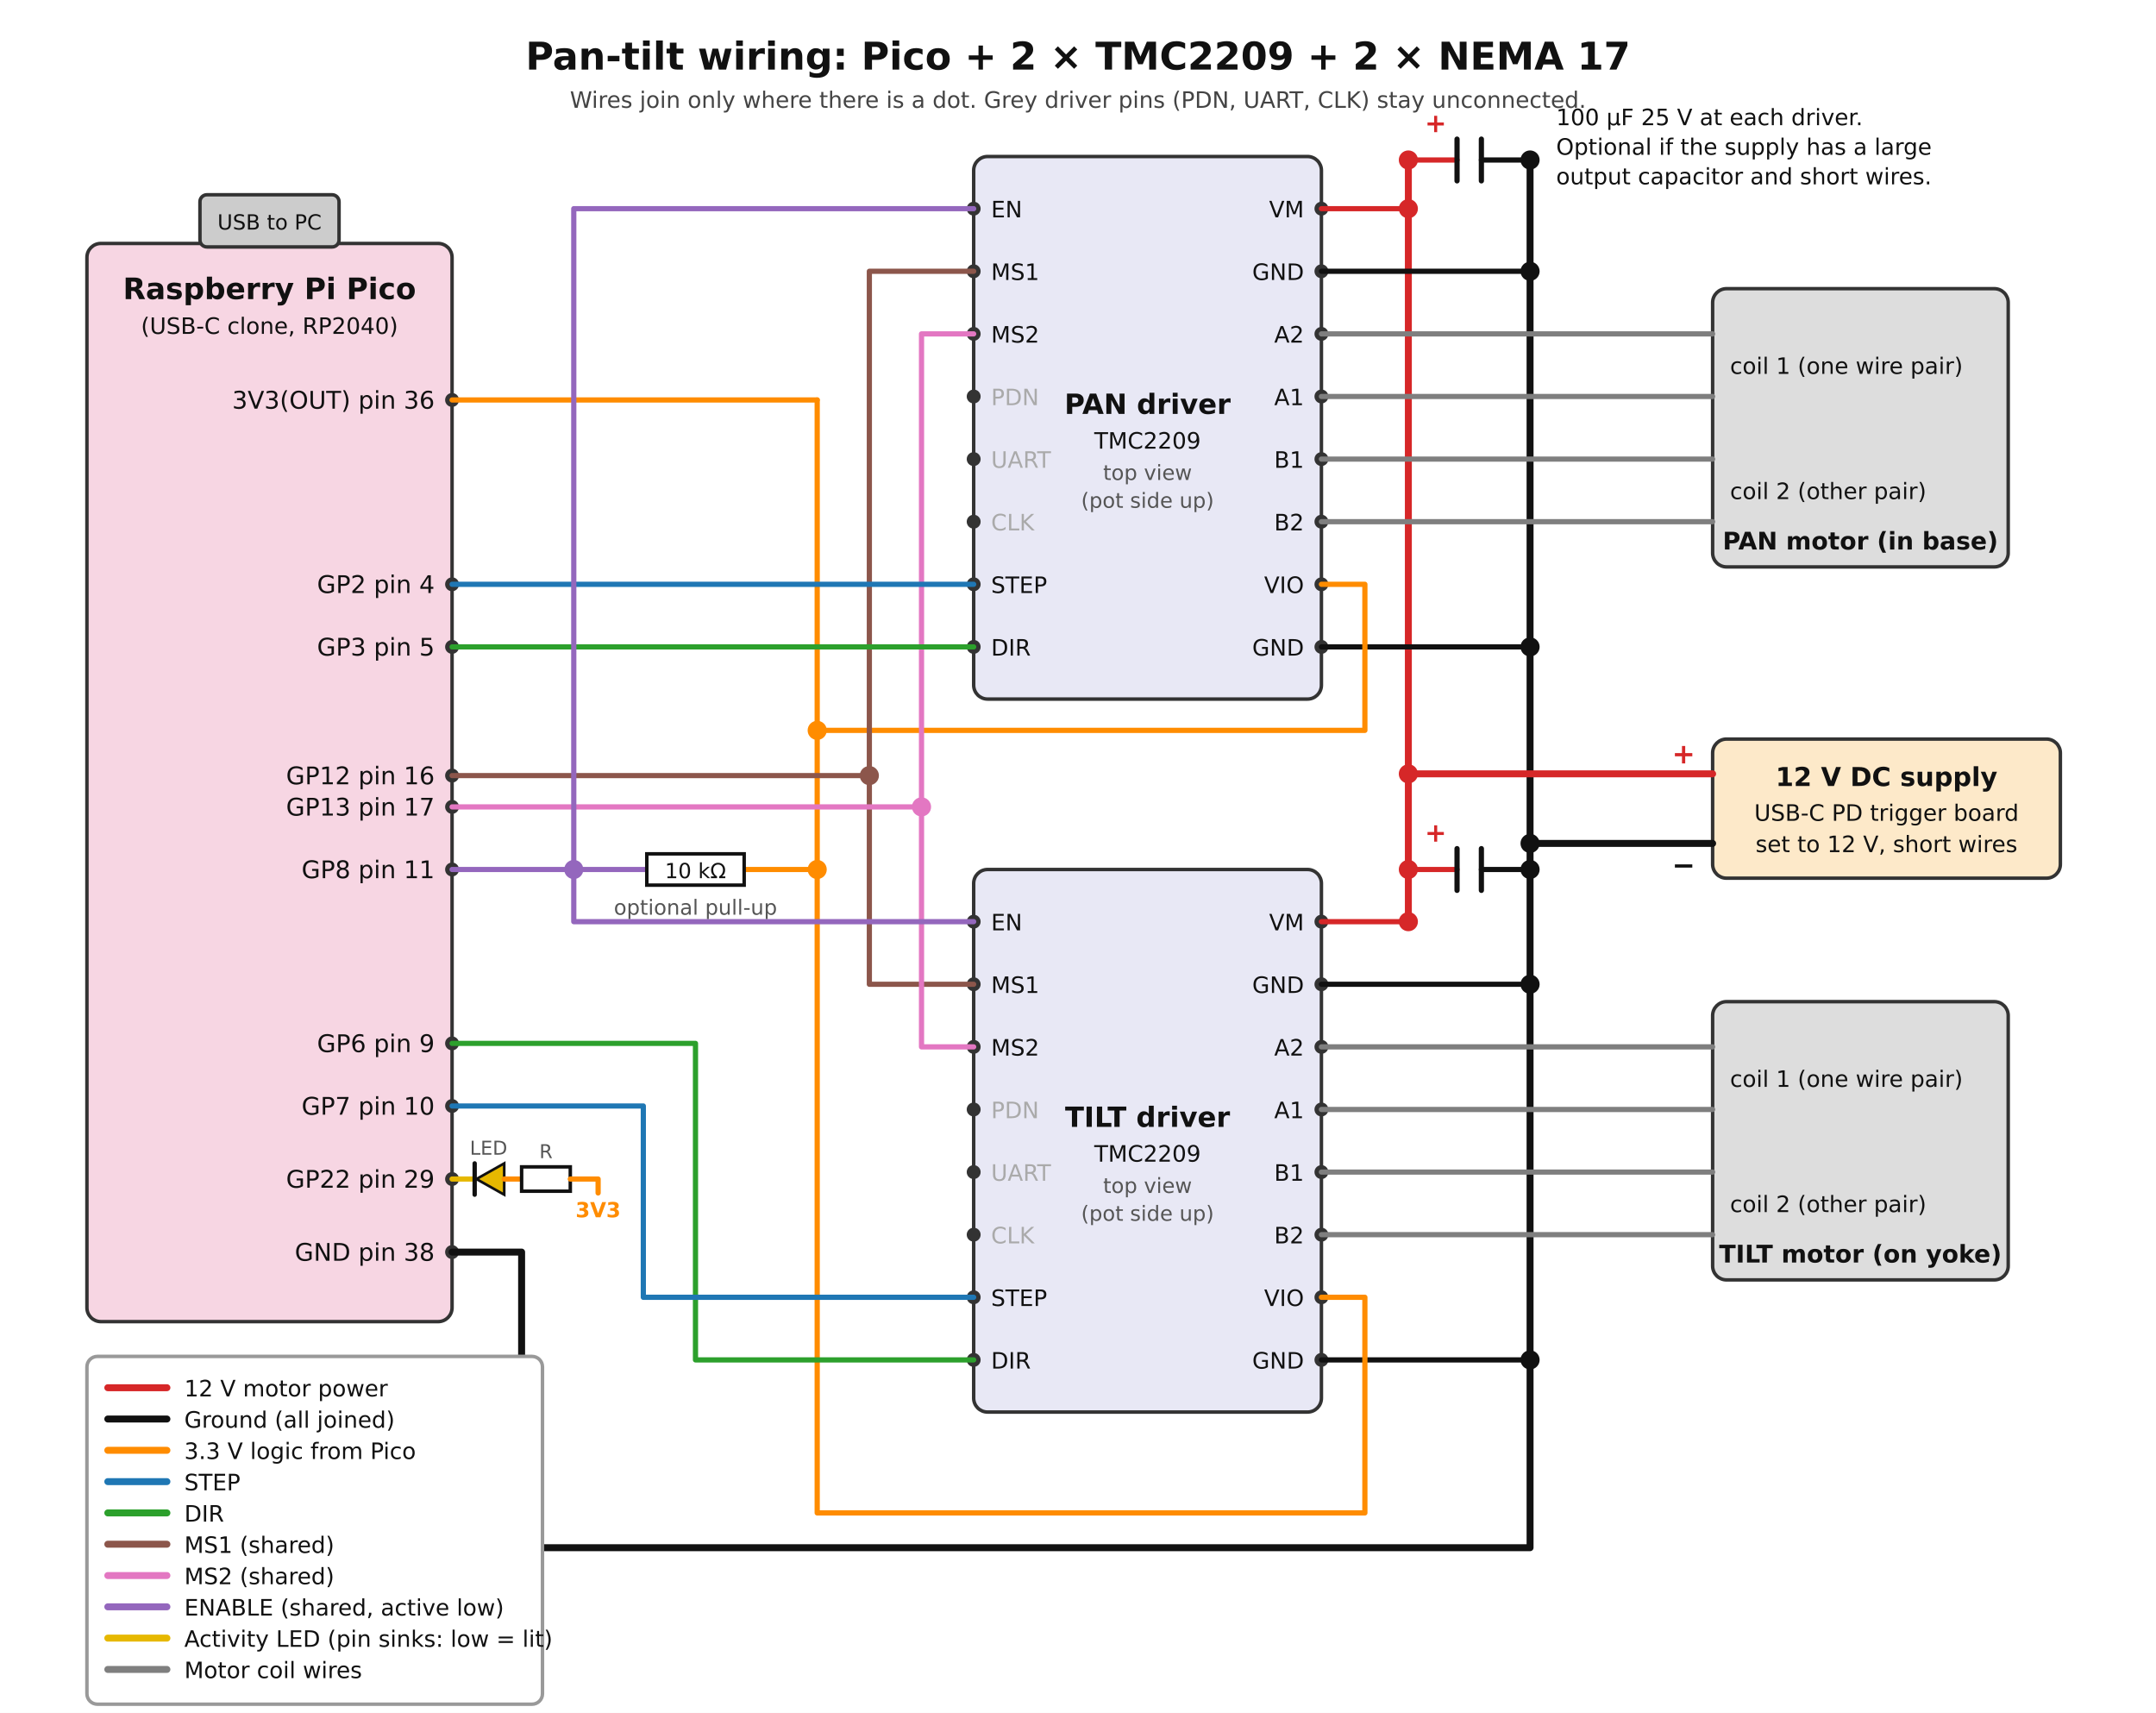
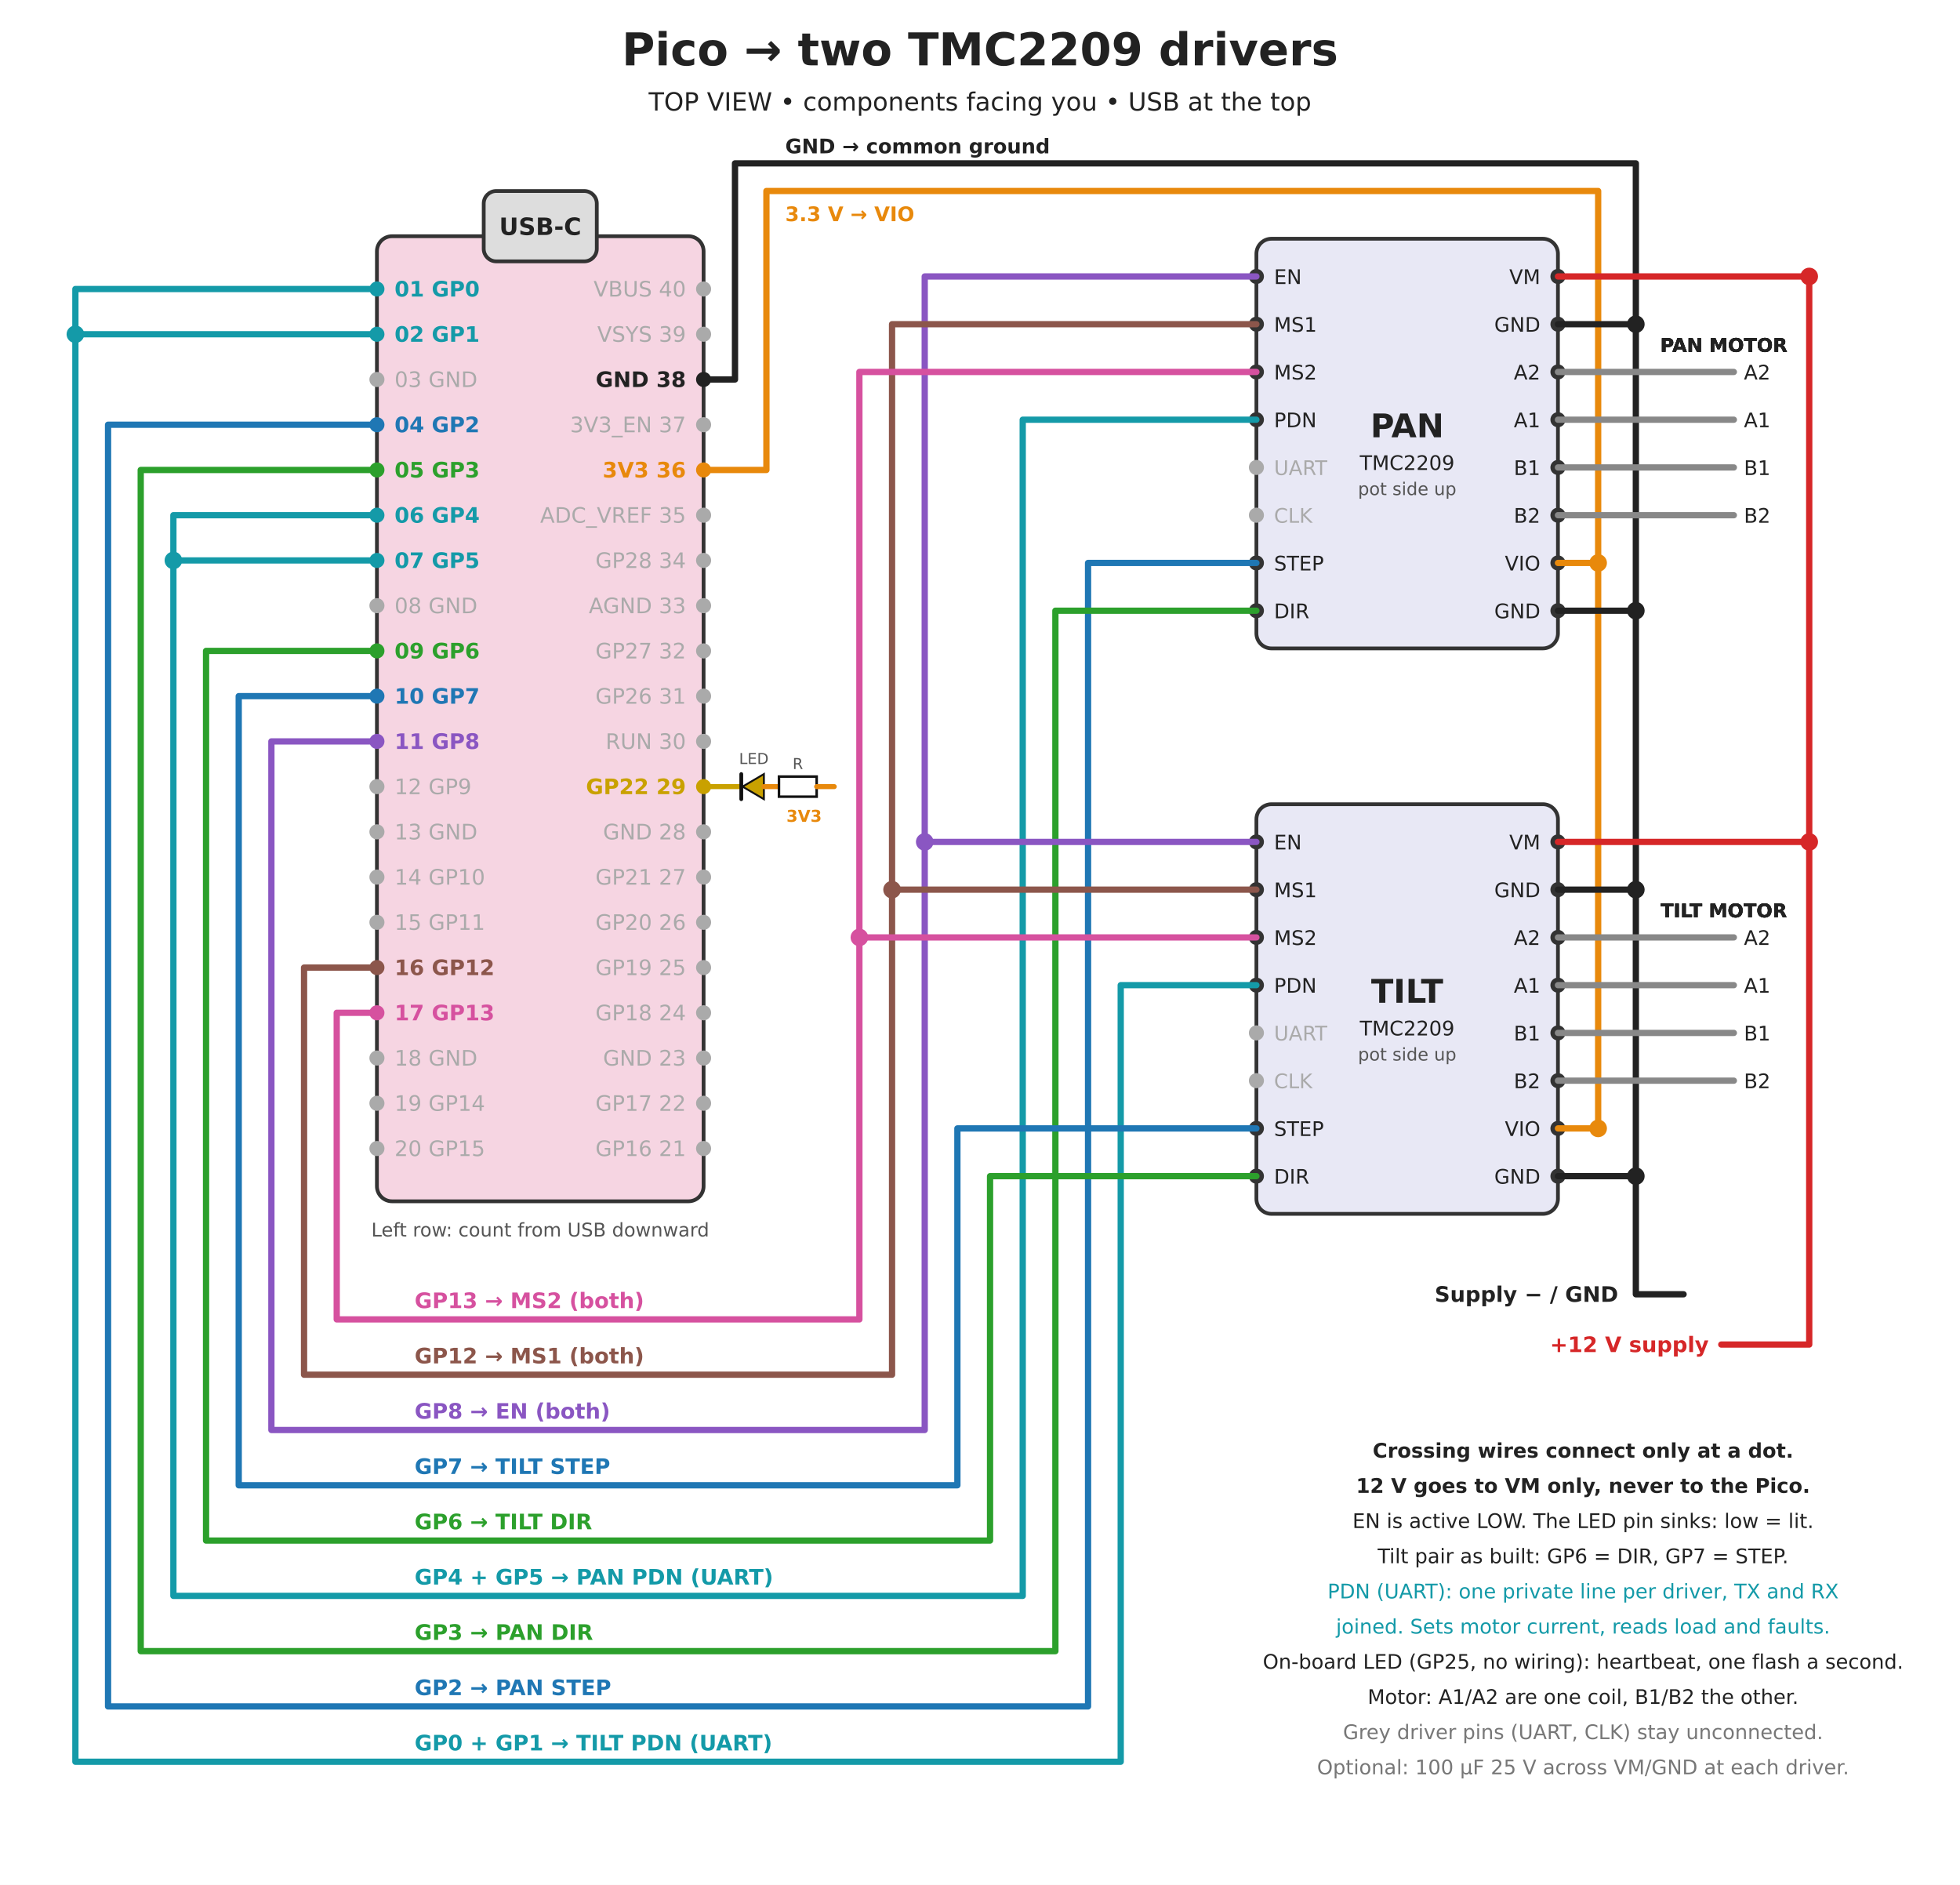
- <svg xmlns="http://www.w3.org/2000/svg" viewBox="0 0 1240 985" width="1240" height="985" font-family="DejaVu Sans, Arial, sans-serif">
-   <rect width="1240" height="985" fill="#ffffff" />
-   <rect x="50" y="140" width="210" height="620" rx="8" fill="#f7d6e3" stroke="#333" stroke-width="2" />
-   <text x="155" y="172" font-size="17" text-anchor="middle" fill="#111" font-weight="bold">Raspberry Pi Pico</text>
-   <text x="155" y="192" font-size="13" text-anchor="middle" fill="#111" font-weight="normal">(USB-C clone, RP2040)</text>
-   <rect x="115" y="112" width="80" height="30" rx="4" fill="#cccccc" stroke="#333" stroke-width="2" />
-   <text x="155" y="132" font-size="12" text-anchor="middle" fill="#111" font-weight="normal">USB to PC</text>
-   <text x="250" y="235" font-size="14" text-anchor="end" fill="#111" font-weight="normal">3V3(OUT)  pin 36</text>
-   <circle cx="260" cy="230" r="4" fill="#333" />
-   <text x="250" y="341" font-size="14" text-anchor="end" fill="#111" font-weight="normal">GP2  pin 4</text>
-   <circle cx="260" cy="336" r="4" fill="#333" />
-   <text x="250" y="377" font-size="14" text-anchor="end" fill="#111" font-weight="normal">GP3  pin 5</text>
-   <circle cx="260" cy="372" r="4" fill="#333" />
-   <text x="250" y="451" font-size="14" text-anchor="end" fill="#111" font-weight="normal">GP12  pin 16</text>
-   <circle cx="260" cy="446" r="4" fill="#333" />
-   <text x="250" y="469" font-size="14" text-anchor="end" fill="#111" font-weight="normal">GP13  pin 17</text>
-   <circle cx="260" cy="464" r="4" fill="#333" />
-   <text x="250" y="505" font-size="14" text-anchor="end" fill="#111" font-weight="normal">GP8  pin 11</text>
-   <circle cx="260" cy="500" r="4" fill="#333" />
-   <text x="250" y="605" font-size="14" text-anchor="end" fill="#111" font-weight="normal">GP6  pin 9</text>
-   <circle cx="260" cy="600" r="4" fill="#333" />
-   <text x="250" y="641" font-size="14" text-anchor="end" fill="#111" font-weight="normal">GP7  pin 10</text>
-   <circle cx="260" cy="636" r="4" fill="#333" />
-   <text x="250" y="683" font-size="14" text-anchor="end" fill="#111" font-weight="normal">GP22  pin 29</text>
-   <circle cx="260" cy="678" r="4" fill="#333" />
-   <text x="250" y="725" font-size="14" text-anchor="end" fill="#111" font-weight="normal">GND  pin 38</text>
-   <circle cx="260" cy="720" r="4" fill="#333" />
-   <rect x="560" y="90" width="200" height="312" rx="8" fill="#e8e8f5" stroke="#333" stroke-width="2" />
-   <text x="660" y="238" font-size="16" text-anchor="middle" fill="#111" font-weight="bold">PAN driver</text>
-   <text x="660" y="258" font-size="13" text-anchor="middle" fill="#111" font-weight="normal">TMC2209</text>
-   <text x="660" y="276" font-size="12" text-anchor="middle" fill="#555" font-weight="normal">top view</text>
-   <text x="660" y="292" font-size="12" text-anchor="middle" fill="#555" font-weight="normal">(pot side up)</text>
-   <text x="570" y="125" font-size="13" text-anchor="start" fill="#111" font-weight="normal">EN</text>
-   <text x="750" y="125" font-size="13" text-anchor="end" fill="#111" font-weight="normal">VM</text>
-   <circle cx="560" cy="120" r="4" fill="#333" />
-   <circle cx="760" cy="120" r="4" fill="#333" />
-   <text x="570" y="161" font-size="13" text-anchor="start" fill="#111" font-weight="normal">MS1</text>
-   <text x="750" y="161" font-size="13" text-anchor="end" fill="#111" font-weight="normal">GND</text>
-   <circle cx="560" cy="156" r="4" fill="#333" />
-   <circle cx="760" cy="156" r="4" fill="#333" />
-   <text x="570" y="197" font-size="13" text-anchor="start" fill="#111" font-weight="normal">MS2</text>
-   <text x="750" y="197" font-size="13" text-anchor="end" fill="#111" font-weight="normal">A2</text>
-   <circle cx="560" cy="192" r="4" fill="#333" />
-   <circle cx="760" cy="192" r="4" fill="#333" />
-   <text x="570" y="233" font-size="13" text-anchor="start" fill="#aaaaaa" font-weight="normal">PDN</text>
-   <text x="750" y="233" font-size="13" text-anchor="end" fill="#111" font-weight="normal">A1</text>
-   <circle cx="560" cy="228" r="4" fill="#333" />
-   <circle cx="760" cy="228" r="4" fill="#333" />
-   <text x="570" y="269" font-size="13" text-anchor="start" fill="#aaaaaa" font-weight="normal">UART</text>
-   <text x="750" y="269" font-size="13" text-anchor="end" fill="#111" font-weight="normal">B1</text>
-   <circle cx="560" cy="264" r="4" fill="#333" />
-   <circle cx="760" cy="264" r="4" fill="#333" />
-   <text x="570" y="305" font-size="13" text-anchor="start" fill="#aaaaaa" font-weight="normal">CLK</text>
-   <text x="750" y="305" font-size="13" text-anchor="end" fill="#111" font-weight="normal">B2</text>
-   <circle cx="560" cy="300" r="4" fill="#333" />
-   <circle cx="760" cy="300" r="4" fill="#333" />
-   <text x="570" y="341" font-size="13" text-anchor="start" fill="#111" font-weight="normal">STEP</text>
-   <text x="750" y="341" font-size="13" text-anchor="end" fill="#111" font-weight="normal">VIO</text>
-   <circle cx="560" cy="336" r="4" fill="#333" />
-   <circle cx="760" cy="336" r="4" fill="#333" />
-   <text x="570" y="377" font-size="13" text-anchor="start" fill="#111" font-weight="normal">DIR</text>
-   <text x="750" y="377" font-size="13" text-anchor="end" fill="#111" font-weight="normal">GND</text>
-   <circle cx="560" cy="372" r="4" fill="#333" />
-   <circle cx="760" cy="372" r="4" fill="#333" />
-   <rect x="560" y="500" width="200" height="312" rx="8" fill="#e8e8f5" stroke="#333" stroke-width="2" />
-   <text x="660" y="648" font-size="16" text-anchor="middle" fill="#111" font-weight="bold">TILT driver</text>
-   <text x="660" y="668" font-size="13" text-anchor="middle" fill="#111" font-weight="normal">TMC2209</text>
-   <text x="660" y="686" font-size="12" text-anchor="middle" fill="#555" font-weight="normal">top view</text>
-   <text x="660" y="702" font-size="12" text-anchor="middle" fill="#555" font-weight="normal">(pot side up)</text>
-   <text x="570" y="535" font-size="13" text-anchor="start" fill="#111" font-weight="normal">EN</text>
-   <text x="750" y="535" font-size="13" text-anchor="end" fill="#111" font-weight="normal">VM</text>
-   <circle cx="560" cy="530" r="4" fill="#333" />
-   <circle cx="760" cy="530" r="4" fill="#333" />
-   <text x="570" y="571" font-size="13" text-anchor="start" fill="#111" font-weight="normal">MS1</text>
-   <text x="750" y="571" font-size="13" text-anchor="end" fill="#111" font-weight="normal">GND</text>
-   <circle cx="560" cy="566" r="4" fill="#333" />
-   <circle cx="760" cy="566" r="4" fill="#333" />
-   <text x="570" y="607" font-size="13" text-anchor="start" fill="#111" font-weight="normal">MS2</text>
-   <text x="750" y="607" font-size="13" text-anchor="end" fill="#111" font-weight="normal">A2</text>
-   <circle cx="560" cy="602" r="4" fill="#333" />
-   <circle cx="760" cy="602" r="4" fill="#333" />
-   <text x="570" y="643" font-size="13" text-anchor="start" fill="#aaaaaa" font-weight="normal">PDN</text>
-   <text x="750" y="643" font-size="13" text-anchor="end" fill="#111" font-weight="normal">A1</text>
-   <circle cx="560" cy="638" r="4" fill="#333" />
-   <circle cx="760" cy="638" r="4" fill="#333" />
-   <text x="570" y="679" font-size="13" text-anchor="start" fill="#aaaaaa" font-weight="normal">UART</text>
-   <text x="750" y="679" font-size="13" text-anchor="end" fill="#111" font-weight="normal">B1</text>
-   <circle cx="560" cy="674" r="4" fill="#333" />
-   <circle cx="760" cy="674" r="4" fill="#333" />
-   <text x="570" y="715" font-size="13" text-anchor="start" fill="#aaaaaa" font-weight="normal">CLK</text>
-   <text x="750" y="715" font-size="13" text-anchor="end" fill="#111" font-weight="normal">B2</text>
-   <circle cx="560" cy="710" r="4" fill="#333" />
-   <circle cx="760" cy="710" r="4" fill="#333" />
-   <text x="570" y="751" font-size="13" text-anchor="start" fill="#111" font-weight="normal">STEP</text>
-   <text x="750" y="751" font-size="13" text-anchor="end" fill="#111" font-weight="normal">VIO</text>
-   <circle cx="560" cy="746" r="4" fill="#333" />
-   <circle cx="760" cy="746" r="4" fill="#333" />
-   <text x="570" y="787" font-size="13" text-anchor="start" fill="#111" font-weight="normal">DIR</text>
-   <text x="750" y="787" font-size="13" text-anchor="end" fill="#111" font-weight="normal">GND</text>
-   <circle cx="560" cy="782" r="4" fill="#333" />
-   <circle cx="760" cy="782" r="4" fill="#333" />
-   <polyline points="810,92 810,530" fill="none" stroke="#d62728" stroke-width="4" stroke-linejoin="round" stroke-linecap="round" />
-   <polyline points="880,92 880,890 300,890 300,720 260,720" fill="none" stroke="#111111" stroke-width="4" stroke-linejoin="round" stroke-linecap="round" />
-   <polyline points="760,120 810,120" fill="none" stroke="#d62728" stroke-width="3" stroke-linejoin="round" stroke-linecap="round" />
-   <circle cx="810" cy="120" r="5.5" fill="#d62728" />
-   <polyline points="760,156 880,156" fill="none" stroke="#111111" stroke-width="3" stroke-linejoin="round" stroke-linecap="round" />
-   <circle cx="880" cy="156" r="5.5" fill="#111111" />
-   <polyline points="760,372 880,372" fill="none" stroke="#111111" stroke-width="3" stroke-linejoin="round" stroke-linecap="round" />
-   <circle cx="880" cy="372" r="5.5" fill="#111111" />
-   <polyline points="760,530 810,530" fill="none" stroke="#d62728" stroke-width="3" stroke-linejoin="round" stroke-linecap="round" />
-   <circle cx="810" cy="530" r="5.5" fill="#d62728" />
-   <polyline points="760,566 880,566" fill="none" stroke="#111111" stroke-width="3" stroke-linejoin="round" stroke-linecap="round" />
-   <circle cx="880" cy="566" r="5.5" fill="#111111" />
-   <polyline points="760,782 880,782" fill="none" stroke="#111111" stroke-width="3" stroke-linejoin="round" stroke-linecap="round" />
-   <circle cx="880" cy="782" r="5.5" fill="#111111" />
-   <polyline points="810,92 838,92" fill="none" stroke="#d62728" stroke-width="3" stroke-linejoin="round" stroke-linecap="round" />
-   <polyline points="852,92 880,92" fill="none" stroke="#111111" stroke-width="3" stroke-linejoin="round" stroke-linecap="round" />
-   <polyline points="838,80 838,104" fill="none" stroke="#111" stroke-width="3" stroke-linejoin="round" stroke-linecap="round" />
-   <polyline points="852,80 852,104" fill="none" stroke="#111" stroke-width="3" stroke-linejoin="round" stroke-linecap="round" />
-   <text x="832" y="76" font-size="15" text-anchor="end" fill="#d62728" font-weight="bold">+</text>
-   <circle cx="810" cy="92" r="5.5" fill="#d62728" />
-   <circle cx="880" cy="92" r="5.5" fill="#111111" />
-   <polyline points="810,500 838,500" fill="none" stroke="#d62728" stroke-width="3" stroke-linejoin="round" stroke-linecap="round" />
-   <polyline points="852,500 880,500" fill="none" stroke="#111111" stroke-width="3" stroke-linejoin="round" stroke-linecap="round" />
-   <polyline points="838,488 838,512" fill="none" stroke="#111" stroke-width="3" stroke-linejoin="round" stroke-linecap="round" />
-   <polyline points="852,488 852,512" fill="none" stroke="#111" stroke-width="3" stroke-linejoin="round" stroke-linecap="round" />
-   <text x="832" y="484" font-size="15" text-anchor="end" fill="#d62728" font-weight="bold">+</text>
-   <circle cx="810" cy="500" r="5.5" fill="#d62728" />
-   <circle cx="880" cy="500" r="5.5" fill="#111111" />
-   <text x="895" y="72" font-size="13" text-anchor="start" fill="#111" font-weight="normal">100 µF 25 V at each driver.</text>
-   <text x="895" y="89" font-size="13" text-anchor="start" fill="#111" font-weight="normal">Optional if the supply has a large</text>
-   <text x="895" y="106" font-size="13" text-anchor="start" fill="#111" font-weight="normal">output capacitor and short wires.</text>
-   <rect x="985" y="425" width="200" height="80" rx="8" fill="#fde9c9" stroke="#333" stroke-width="2" />
-   <text x="1085" y="452" font-size="15" text-anchor="middle" fill="#111" font-weight="bold">12 V DC supply</text>
-   <text x="1085" y="472" font-size="13" text-anchor="middle" fill="#111" font-weight="normal">USB-C PD trigger board</text>
-   <text x="1085" y="490" font-size="13" text-anchor="middle" fill="#111" font-weight="normal">set to 12 V, short wires</text>
-   <polyline points="985,445 810,445" fill="none" stroke="#d62728" stroke-width="4" stroke-linejoin="round" stroke-linecap="round" />
-   <circle cx="810" cy="445" r="5.5" fill="#d62728" />
-   <polyline points="985,485 880,485" fill="none" stroke="#111111" stroke-width="4" stroke-linejoin="round" stroke-linecap="round" />
-   <circle cx="880" cy="485" r="5.5" fill="#111111" />
-   <text x="975" y="439" font-size="16" text-anchor="end" fill="#d62728" font-weight="bold">+</text>
-   <text x="975" y="503" font-size="16" text-anchor="end" fill="#111111" font-weight="bold">−</text>
-   <polyline points="260,230 470,230" fill="none" stroke="#ff8c00" stroke-width="3" stroke-linejoin="round" stroke-linecap="round" />
-   <polyline points="470,230 470,870 785,870 785,746 760,746" fill="none" stroke="#ff8c00" stroke-width="3" stroke-linejoin="round" stroke-linecap="round" />
-   <polyline points="470,420 785,420 785,336 760,336" fill="none" stroke="#ff8c00" stroke-width="3" stroke-linejoin="round" stroke-linecap="round" />
-   <circle cx="470" cy="420" r="5.5" fill="#ff8c00" />
-   <polyline points="260,446 500,446" fill="none" stroke="#8c564b" stroke-width="3" stroke-linejoin="round" stroke-linecap="round" />
-   <polyline points="560,156 500,156 500,566 560,566" fill="none" stroke="#8c564b" stroke-width="3" stroke-linejoin="round" stroke-linecap="round" />
-   <circle cx="500" cy="446" r="5.5" fill="#8c564b" />
-   <polyline points="260,464 530,464" fill="none" stroke="#e377c2" stroke-width="3" stroke-linejoin="round" stroke-linecap="round" />
-   <polyline points="560,192 530,192 530,602 560,602" fill="none" stroke="#e377c2" stroke-width="3" stroke-linejoin="round" stroke-linecap="round" />
-   <circle cx="530" cy="464" r="5.5" fill="#e377c2" />
-   <polyline points="260,336 560,336" fill="none" stroke="#1f77b4" stroke-width="3" stroke-linejoin="round" stroke-linecap="round" />
-   <polyline points="260,372 560,372" fill="none" stroke="#2ca02c" stroke-width="3" stroke-linejoin="round" stroke-linecap="round" />
-   <polyline points="260,600 400,600 400,782 560,782" fill="none" stroke="#2ca02c" stroke-width="3" stroke-linejoin="round" stroke-linecap="round" />
-   <polyline points="260,636 370,636 370,746 560,746" fill="none" stroke="#1f77b4" stroke-width="3" stroke-linejoin="round" stroke-linecap="round" />
-   <polyline points="260,500 330,500" fill="none" stroke="#9467bd" stroke-width="3" stroke-linejoin="round" stroke-linecap="round" />
-   <polyline points="560,120 330,120 330,530 560,530" fill="none" stroke="#9467bd" stroke-width="3" stroke-linejoin="round" stroke-linecap="round" />
-   <circle cx="330" cy="500" r="5.5" fill="#9467bd" />
-   <polyline points="330,500 372,500" fill="none" stroke="#9467bd" stroke-width="3" stroke-linejoin="round" stroke-linecap="round" />
-   <polyline points="428,500 470,500" fill="none" stroke="#ff8c00" stroke-width="3" stroke-linejoin="round" stroke-linecap="round" />
-   <circle cx="470" cy="500" r="5.5" fill="#ff8c00" />
-   <rect x="372" y="491" width="56" height="18" fill="#fff" stroke="#111" stroke-width="2" />
-   <text x="400" y="505" font-size="12" text-anchor="middle" fill="#111" font-weight="normal">10 kΩ</text>
-   <text x="400" y="526" font-size="12" text-anchor="middle" fill="#555" font-weight="normal">optional pull-up</text>
-   <polyline points="260,678 273,678" fill="none" stroke="#e6b800" stroke-width="3" stroke-linejoin="round" stroke-linecap="round" />
-   <polyline points="273,669 273,687" fill="none" stroke="#111" stroke-width="2.5" stroke-linejoin="round" stroke-linecap="round" />
-   <polygon points="290,669 290,687 274,678" fill="#e6b800" stroke="#111" stroke-width="1.5" />
-   <polyline points="290,678 300,678" fill="none" stroke="#ff8c00" stroke-width="3" stroke-linejoin="round" stroke-linecap="round" />
-   <rect x="300" y="671" width="28" height="14" fill="#fff" stroke="#111" stroke-width="2" />
-   <polyline points="328,678 344,678 344,686" fill="none" stroke="#ff8c00" stroke-width="3" stroke-linejoin="round" stroke-linecap="round" />
-   <text x="344" y="700" font-size="12" text-anchor="middle" fill="#ff8c00" font-weight="bold">3V3</text>
-   <text x="281" y="664" font-size="11" text-anchor="middle" fill="#555" font-weight="normal">LED</text>
-   <text x="314" y="666" font-size="11" text-anchor="middle" fill="#555" font-weight="normal">R</text>
-   <rect x="985" y="166" width="170" height="160" rx="8" fill="#dddddd" stroke="#333" stroke-width="2" />
-   <text x="1070" y="316" font-size="14" text-anchor="middle" fill="#111" font-weight="bold">PAN motor (in base)</text>
-   <polyline points="760,192 985,192" fill="none" stroke="#7f7f7f" stroke-width="3" stroke-linejoin="round" stroke-linecap="round" />
-   <polyline points="760,228 985,228" fill="none" stroke="#7f7f7f" stroke-width="3" stroke-linejoin="round" stroke-linecap="round" />
-   <polyline points="760,264 985,264" fill="none" stroke="#7f7f7f" stroke-width="3" stroke-linejoin="round" stroke-linecap="round" />
-   <polyline points="760,300 985,300" fill="none" stroke="#7f7f7f" stroke-width="3" stroke-linejoin="round" stroke-linecap="round" />
-   <text x="995" y="215" font-size="13" text-anchor="start" fill="#111" font-weight="normal">coil 1 (one wire pair)</text>
-   <text x="995" y="287" font-size="13" text-anchor="start" fill="#111" font-weight="normal">coil 2 (other pair)</text>
-   <rect x="985" y="576" width="170" height="160" rx="8" fill="#dddddd" stroke="#333" stroke-width="2" />
-   <text x="1070" y="726" font-size="14" text-anchor="middle" fill="#111" font-weight="bold">TILT motor (on yoke)</text>
-   <polyline points="760,602 985,602" fill="none" stroke="#7f7f7f" stroke-width="3" stroke-linejoin="round" stroke-linecap="round" />
-   <polyline points="760,638 985,638" fill="none" stroke="#7f7f7f" stroke-width="3" stroke-linejoin="round" stroke-linecap="round" />
-   <polyline points="760,674 985,674" fill="none" stroke="#7f7f7f" stroke-width="3" stroke-linejoin="round" stroke-linecap="round" />
-   <polyline points="760,710 985,710" fill="none" stroke="#7f7f7f" stroke-width="3" stroke-linejoin="round" stroke-linecap="round" />
-   <text x="995" y="625" font-size="13" text-anchor="start" fill="#111" font-weight="normal">coil 1 (one wire pair)</text>
-   <text x="995" y="697" font-size="13" text-anchor="start" fill="#111" font-weight="normal">coil 2 (other pair)</text>
-   <text x="620.0" y="40" font-size="22" text-anchor="middle" fill="#111" font-weight="bold">Pan-tilt wiring: Pico + 2 × TMC2209 + 2 × NEMA 17</text>
-   <text x="620.0" y="62" font-size="13" text-anchor="middle" fill="#444" font-weight="normal">Wires join only where there is a dot. Grey driver pins (PDN, UART, CLK) stay unconnected.</text>
-   <rect x="50" y="780" width="262" height="200" rx="6" fill="#ffffff" stroke="#999" stroke-width="2" />
-   <polyline points="62,798 96,798" fill="none" stroke="#d62728" stroke-width="4" stroke-linejoin="round" stroke-linecap="round" />
-   <text x="106" y="803" font-size="13" text-anchor="start" fill="#111" font-weight="normal">12 V motor power</text>
-   <polyline points="62,816 96,816" fill="none" stroke="#111111" stroke-width="4" stroke-linejoin="round" stroke-linecap="round" />
-   <text x="106" y="821" font-size="13" text-anchor="start" fill="#111" font-weight="normal">Ground (all joined)</text>
-   <polyline points="62,834 96,834" fill="none" stroke="#ff8c00" stroke-width="4" stroke-linejoin="round" stroke-linecap="round" />
-   <text x="106" y="839" font-size="13" text-anchor="start" fill="#111" font-weight="normal">3.3 V logic from Pico</text>
-   <polyline points="62,852 96,852" fill="none" stroke="#1f77b4" stroke-width="4" stroke-linejoin="round" stroke-linecap="round" />
-   <text x="106" y="857" font-size="13" text-anchor="start" fill="#111" font-weight="normal">STEP</text>
-   <polyline points="62,870 96,870" fill="none" stroke="#2ca02c" stroke-width="4" stroke-linejoin="round" stroke-linecap="round" />
-   <text x="106" y="875" font-size="13" text-anchor="start" fill="#111" font-weight="normal">DIR</text>
-   <polyline points="62,888 96,888" fill="none" stroke="#8c564b" stroke-width="4" stroke-linejoin="round" stroke-linecap="round" />
-   <text x="106" y="893" font-size="13" text-anchor="start" fill="#111" font-weight="normal">MS1 (shared)</text>
-   <polyline points="62,906 96,906" fill="none" stroke="#e377c2" stroke-width="4" stroke-linejoin="round" stroke-linecap="round" />
-   <text x="106" y="911" font-size="13" text-anchor="start" fill="#111" font-weight="normal">MS2 (shared)</text>
-   <polyline points="62,924 96,924" fill="none" stroke="#9467bd" stroke-width="4" stroke-linejoin="round" stroke-linecap="round" />
-   <text x="106" y="929" font-size="13" text-anchor="start" fill="#111" font-weight="normal">ENABLE (shared, active low)</text>
-   <polyline points="62,942 96,942" fill="none" stroke="#e6b800" stroke-width="4" stroke-linejoin="round" stroke-linecap="round" />
-   <text x="106" y="947" font-size="13" text-anchor="start" fill="#111" font-weight="normal">Activity LED (pin sinks: low = lit)</text>
-   <polyline points="62,960 96,960" fill="none" stroke="#7f7f7f" stroke-width="4" stroke-linejoin="round" stroke-linecap="round" />
-   <text x="106" y="965" font-size="13" text-anchor="start" fill="#111" font-weight="normal">Motor coil wires</text>
+ <svg xmlns="http://www.w3.org/2000/svg" viewBox="0 0 1560 1500" width="1560" height="1500" font-family="DejaVu Sans, Arial, sans-serif">
+   <rect width="1560" height="1500" fill="#ffffff" />
+   <rect x="300" y="188" width="260" height="768" rx="12" fill="#f6d5e2" stroke="#333" stroke-width="3" />
+   <rect x="385" y="152" width="90" height="56" rx="10" fill="#dddddd" stroke="#333" stroke-width="3" />
+   <text x="430" y="187" font-size="19" text-anchor="middle" fill="#222" font-weight="bold">USB-C</text>
+   <circle cx="300" cy="230" r="6" fill="#149aa8" />
+   <text x="314" y="236" font-size="17" text-anchor="start" fill="#149aa8" font-weight="bold">01  GP0</text>
+   <circle cx="300" cy="266" r="6" fill="#149aa8" />
+   <text x="314" y="272" font-size="17" text-anchor="start" fill="#149aa8" font-weight="bold">02  GP1</text>
+   <circle cx="300" cy="302" r="6" fill="#aaaaaa" />
+   <text x="314" y="308" font-size="17" text-anchor="start" fill="#aaaaaa" font-weight="normal">03  GND</text>
+   <circle cx="300" cy="338" r="6" fill="#1f77b4" />
+   <text x="314" y="344" font-size="17" text-anchor="start" fill="#1f77b4" font-weight="bold">04  GP2</text>
+   <circle cx="300" cy="374" r="6" fill="#2ca02c" />
+   <text x="314" y="380" font-size="17" text-anchor="start" fill="#2ca02c" font-weight="bold">05  GP3</text>
+   <circle cx="300" cy="410" r="6" fill="#149aa8" />
+   <text x="314" y="416" font-size="17" text-anchor="start" fill="#149aa8" font-weight="bold">06  GP4</text>
+   <circle cx="300" cy="446" r="6" fill="#149aa8" />
+   <text x="314" y="452" font-size="17" text-anchor="start" fill="#149aa8" font-weight="bold">07  GP5</text>
+   <circle cx="300" cy="482" r="6" fill="#aaaaaa" />
+   <text x="314" y="488" font-size="17" text-anchor="start" fill="#aaaaaa" font-weight="normal">08  GND</text>
+   <circle cx="300" cy="518" r="6" fill="#2ca02c" />
+   <text x="314" y="524" font-size="17" text-anchor="start" fill="#2ca02c" font-weight="bold">09  GP6</text>
+   <circle cx="300" cy="554" r="6" fill="#1f77b4" />
+   <text x="314" y="560" font-size="17" text-anchor="start" fill="#1f77b4" font-weight="bold">10  GP7</text>
+   <circle cx="300" cy="590" r="6" fill="#8a56c2" />
+   <text x="314" y="596" font-size="17" text-anchor="start" fill="#8a56c2" font-weight="bold">11  GP8</text>
+   <circle cx="300" cy="626" r="6" fill="#aaaaaa" />
+   <text x="314" y="632" font-size="17" text-anchor="start" fill="#aaaaaa" font-weight="normal">12  GP9</text>
+   <circle cx="300" cy="662" r="6" fill="#aaaaaa" />
+   <text x="314" y="668" font-size="17" text-anchor="start" fill="#aaaaaa" font-weight="normal">13  GND</text>
+   <circle cx="300" cy="698" r="6" fill="#aaaaaa" />
+   <text x="314" y="704" font-size="17" text-anchor="start" fill="#aaaaaa" font-weight="normal">14  GP10</text>
+   <circle cx="300" cy="734" r="6" fill="#aaaaaa" />
+   <text x="314" y="740" font-size="17" text-anchor="start" fill="#aaaaaa" font-weight="normal">15  GP11</text>
+   <circle cx="300" cy="770" r="6" fill="#8c564b" />
+   <text x="314" y="776" font-size="17" text-anchor="start" fill="#8c564b" font-weight="bold">16  GP12</text>
+   <circle cx="300" cy="806" r="6" fill="#d6519f" />
+   <text x="314" y="812" font-size="17" text-anchor="start" fill="#d6519f" font-weight="bold">17  GP13</text>
+   <circle cx="300" cy="842" r="6" fill="#aaaaaa" />
+   <text x="314" y="848" font-size="17" text-anchor="start" fill="#aaaaaa" font-weight="normal">18  GND</text>
+   <circle cx="300" cy="878" r="6" fill="#aaaaaa" />
+   <text x="314" y="884" font-size="17" text-anchor="start" fill="#aaaaaa" font-weight="normal">19  GP14</text>
+   <circle cx="300" cy="914" r="6" fill="#aaaaaa" />
+   <text x="314" y="920" font-size="17" text-anchor="start" fill="#aaaaaa" font-weight="normal">20  GP15</text>
+   <circle cx="560" cy="230" r="6" fill="#aaaaaa" />
+   <text x="546" y="236" font-size="17" text-anchor="end" fill="#aaaaaa" font-weight="normal">VBUS  40</text>
+   <circle cx="560" cy="266" r="6" fill="#aaaaaa" />
+   <text x="546" y="272" font-size="17" text-anchor="end" fill="#aaaaaa" font-weight="normal">VSYS  39</text>
+   <circle cx="560" cy="302" r="6" fill="#222222" />
+   <text x="546" y="308" font-size="17" text-anchor="end" fill="#222222" font-weight="bold">GND  38</text>
+   <circle cx="560" cy="338" r="6" fill="#aaaaaa" />
+   <text x="546" y="344" font-size="17" text-anchor="end" fill="#aaaaaa" font-weight="normal">3V3_EN  37</text>
+   <circle cx="560" cy="374" r="6" fill="#e8890c" />
+   <text x="546" y="380" font-size="17" text-anchor="end" fill="#e8890c" font-weight="bold">3V3  36</text>
+   <circle cx="560" cy="410" r="6" fill="#aaaaaa" />
+   <text x="546" y="416" font-size="17" text-anchor="end" fill="#aaaaaa" font-weight="normal">ADC_VREF  35</text>
+   <circle cx="560" cy="446" r="6" fill="#aaaaaa" />
+   <text x="546" y="452" font-size="17" text-anchor="end" fill="#aaaaaa" font-weight="normal">GP28  34</text>
+   <circle cx="560" cy="482" r="6" fill="#aaaaaa" />
+   <text x="546" y="488" font-size="17" text-anchor="end" fill="#aaaaaa" font-weight="normal">AGND  33</text>
+   <circle cx="560" cy="518" r="6" fill="#aaaaaa" />
+   <text x="546" y="524" font-size="17" text-anchor="end" fill="#aaaaaa" font-weight="normal">GP27  32</text>
+   <circle cx="560" cy="554" r="6" fill="#aaaaaa" />
+   <text x="546" y="560" font-size="17" text-anchor="end" fill="#aaaaaa" font-weight="normal">GP26  31</text>
+   <circle cx="560" cy="590" r="6" fill="#aaaaaa" />
+   <text x="546" y="596" font-size="17" text-anchor="end" fill="#aaaaaa" font-weight="normal">RUN  30</text>
+   <circle cx="560" cy="626" r="6" fill="#c9a100" />
+   <text x="546" y="632" font-size="17" text-anchor="end" fill="#c9a100" font-weight="bold">GP22  29</text>
+   <circle cx="560" cy="662" r="6" fill="#aaaaaa" />
+   <text x="546" y="668" font-size="17" text-anchor="end" fill="#aaaaaa" font-weight="normal">GND  28</text>
+   <circle cx="560" cy="698" r="6" fill="#aaaaaa" />
+   <text x="546" y="704" font-size="17" text-anchor="end" fill="#aaaaaa" font-weight="normal">GP21  27</text>
+   <circle cx="560" cy="734" r="6" fill="#aaaaaa" />
+   <text x="546" y="740" font-size="17" text-anchor="end" fill="#aaaaaa" font-weight="normal">GP20  26</text>
+   <circle cx="560" cy="770" r="6" fill="#aaaaaa" />
+   <text x="546" y="776" font-size="17" text-anchor="end" fill="#aaaaaa" font-weight="normal">GP19  25</text>
+   <circle cx="560" cy="806" r="6" fill="#aaaaaa" />
+   <text x="546" y="812" font-size="17" text-anchor="end" fill="#aaaaaa" font-weight="normal">GP18  24</text>
+   <circle cx="560" cy="842" r="6" fill="#aaaaaa" />
+   <text x="546" y="848" font-size="17" text-anchor="end" fill="#aaaaaa" font-weight="normal">GND  23</text>
+   <circle cx="560" cy="878" r="6" fill="#aaaaaa" />
+   <text x="546" y="884" font-size="17" text-anchor="end" fill="#aaaaaa" font-weight="normal">GP17  22</text>
+   <circle cx="560" cy="914" r="6" fill="#aaaaaa" />
+   <text x="546" y="920" font-size="17" text-anchor="end" fill="#aaaaaa" font-weight="normal">GP16  21</text>
+   <text x="430.0" y="984" font-size="15" text-anchor="middle" fill="#555" font-weight="normal">Left row: count from USB downward</text>
+   <rect x="1000" y="190" width="240" height="326" rx="12" fill="#e8e8f5" stroke="#333" stroke-width="3" />
+   <text x="1120.0" y="348" font-size="26" text-anchor="middle" fill="#222" font-weight="bold">PAN</text>
+   <text x="1120.0" y="374" font-size="16" text-anchor="middle" fill="#222" font-weight="normal">TMC2209</text>
+   <text x="1120.0" y="394" font-size="14" text-anchor="middle" fill="#555" font-weight="normal">pot side up</text>
+   <circle cx="1000" cy="220" r="6" fill="#333" />
+   <circle cx="1240" cy="220" r="6" fill="#333" />
+   <text x="1014" y="226" font-size="16" text-anchor="start" fill="#222" font-weight="normal">EN</text>
+   <text x="1226" y="226" font-size="16" text-anchor="end" fill="#222" font-weight="normal">VM</text>
+   <circle cx="1000" cy="258" r="6" fill="#333" />
+   <circle cx="1240" cy="258" r="6" fill="#333" />
+   <text x="1014" y="264" font-size="16" text-anchor="start" fill="#222" font-weight="normal">MS1</text>
+   <text x="1226" y="264" font-size="16" text-anchor="end" fill="#222" font-weight="normal">GND</text>
+   <circle cx="1000" cy="296" r="6" fill="#333" />
+   <circle cx="1240" cy="296" r="6" fill="#333" />
+   <text x="1014" y="302" font-size="16" text-anchor="start" fill="#222" font-weight="normal">MS2</text>
+   <text x="1226" y="302" font-size="16" text-anchor="end" fill="#222" font-weight="normal">A2</text>
+   <circle cx="1000" cy="334" r="6" fill="#333" />
+   <circle cx="1240" cy="334" r="6" fill="#333" />
+   <text x="1014" y="340" font-size="16" text-anchor="start" fill="#222" font-weight="normal">PDN</text>
+   <text x="1226" y="340" font-size="16" text-anchor="end" fill="#222" font-weight="normal">A1</text>
+   <circle cx="1000" cy="372" r="6" fill="#aaaaaa" />
+   <circle cx="1240" cy="372" r="6" fill="#333" />
+   <text x="1014" y="378" font-size="16" text-anchor="start" fill="#aaaaaa" font-weight="normal">UART</text>
+   <text x="1226" y="378" font-size="16" text-anchor="end" fill="#222" font-weight="normal">B1</text>
+   <circle cx="1000" cy="410" r="6" fill="#aaaaaa" />
+   <circle cx="1240" cy="410" r="6" fill="#333" />
+   <text x="1014" y="416" font-size="16" text-anchor="start" fill="#aaaaaa" font-weight="normal">CLK</text>
+   <text x="1226" y="416" font-size="16" text-anchor="end" fill="#222" font-weight="normal">B2</text>
+   <circle cx="1000" cy="448" r="6" fill="#333" />
+   <circle cx="1240" cy="448" r="6" fill="#333" />
+   <text x="1014" y="454" font-size="16" text-anchor="start" fill="#222" font-weight="normal">STEP</text>
+   <text x="1226" y="454" font-size="16" text-anchor="end" fill="#222" font-weight="normal">VIO</text>
+   <circle cx="1000" cy="486" r="6" fill="#333" />
+   <circle cx="1240" cy="486" r="6" fill="#333" />
+   <text x="1014" y="492" font-size="16" text-anchor="start" fill="#222" font-weight="normal">DIR</text>
+   <text x="1226" y="492" font-size="16" text-anchor="end" fill="#222" font-weight="normal">GND</text>
+   <rect x="1000" y="640" width="240" height="326" rx="12" fill="#e8e8f5" stroke="#333" stroke-width="3" />
+   <text x="1120.0" y="798" font-size="26" text-anchor="middle" fill="#222" font-weight="bold">TILT</text>
+   <text x="1120.0" y="824" font-size="16" text-anchor="middle" fill="#222" font-weight="normal">TMC2209</text>
+   <text x="1120.0" y="844" font-size="14" text-anchor="middle" fill="#555" font-weight="normal">pot side up</text>
+   <circle cx="1000" cy="670" r="6" fill="#333" />
+   <circle cx="1240" cy="670" r="6" fill="#333" />
+   <text x="1014" y="676" font-size="16" text-anchor="start" fill="#222" font-weight="normal">EN</text>
+   <text x="1226" y="676" font-size="16" text-anchor="end" fill="#222" font-weight="normal">VM</text>
+   <circle cx="1000" cy="708" r="6" fill="#333" />
+   <circle cx="1240" cy="708" r="6" fill="#333" />
+   <text x="1014" y="714" font-size="16" text-anchor="start" fill="#222" font-weight="normal">MS1</text>
+   <text x="1226" y="714" font-size="16" text-anchor="end" fill="#222" font-weight="normal">GND</text>
+   <circle cx="1000" cy="746" r="6" fill="#333" />
+   <circle cx="1240" cy="746" r="6" fill="#333" />
+   <text x="1014" y="752" font-size="16" text-anchor="start" fill="#222" font-weight="normal">MS2</text>
+   <text x="1226" y="752" font-size="16" text-anchor="end" fill="#222" font-weight="normal">A2</text>
+   <circle cx="1000" cy="784" r="6" fill="#333" />
+   <circle cx="1240" cy="784" r="6" fill="#333" />
+   <text x="1014" y="790" font-size="16" text-anchor="start" fill="#222" font-weight="normal">PDN</text>
+   <text x="1226" y="790" font-size="16" text-anchor="end" fill="#222" font-weight="normal">A1</text>
+   <circle cx="1000" cy="822" r="6" fill="#aaaaaa" />
+   <circle cx="1240" cy="822" r="6" fill="#333" />
+   <text x="1014" y="828" font-size="16" text-anchor="start" fill="#aaaaaa" font-weight="normal">UART</text>
+   <text x="1226" y="828" font-size="16" text-anchor="end" fill="#222" font-weight="normal">B1</text>
+   <circle cx="1000" cy="860" r="6" fill="#aaaaaa" />
+   <circle cx="1240" cy="860" r="6" fill="#333" />
+   <text x="1014" y="866" font-size="16" text-anchor="start" fill="#aaaaaa" font-weight="normal">CLK</text>
+   <text x="1226" y="866" font-size="16" text-anchor="end" fill="#222" font-weight="normal">B2</text>
+   <circle cx="1000" cy="898" r="6" fill="#333" />
+   <circle cx="1240" cy="898" r="6" fill="#333" />
+   <text x="1014" y="904" font-size="16" text-anchor="start" fill="#222" font-weight="normal">STEP</text>
+   <text x="1226" y="904" font-size="16" text-anchor="end" fill="#222" font-weight="normal">VIO</text>
+   <circle cx="1000" cy="936" r="6" fill="#333" />
+   <circle cx="1240" cy="936" r="6" fill="#333" />
+   <text x="1014" y="942" font-size="16" text-anchor="start" fill="#222" font-weight="normal">DIR</text>
+   <text x="1226" y="942" font-size="16" text-anchor="end" fill="#222" font-weight="normal">GND</text>
+   <polyline points="300,230 60,230 60,1402 892,1402 892,784 1000,784" fill="none" stroke="#149aa8" stroke-width="5" stroke-linejoin="round" stroke-linecap="round" />
+   <polyline points="300,266 60,266" fill="none" stroke="#149aa8" stroke-width="5" stroke-linejoin="round" stroke-linecap="round" />
+   <circle cx="60" cy="266" r="7" fill="#149aa8" />
+   <text x="330" y="1393" font-size="17" text-anchor="start" fill="#149aa8" font-weight="bold">GP0 + GP1  →  TILT PDN (UART)</text>
+   <polyline points="300,338 86,338 86,1358 866,1358 866,448 1000,448" fill="none" stroke="#1f77b4" stroke-width="5" stroke-linejoin="round" stroke-linecap="round" />
+   <text x="330" y="1349" font-size="17" text-anchor="start" fill="#1f77b4" font-weight="bold">GP2  →  PAN STEP</text>
+   <polyline points="300,374 112,374 112,1314 840,1314 840,486 1000,486" fill="none" stroke="#2ca02c" stroke-width="5" stroke-linejoin="round" stroke-linecap="round" />
+   <text x="330" y="1305" font-size="17" text-anchor="start" fill="#2ca02c" font-weight="bold">GP3  →  PAN DIR</text>
+   <polyline points="300,410 138,410 138,1270 814,1270 814,334 1000,334" fill="none" stroke="#149aa8" stroke-width="5" stroke-linejoin="round" stroke-linecap="round" />
+   <polyline points="300,446 138,446" fill="none" stroke="#149aa8" stroke-width="5" stroke-linejoin="round" stroke-linecap="round" />
+   <circle cx="138" cy="446" r="7" fill="#149aa8" />
+   <text x="330" y="1261" font-size="17" text-anchor="start" fill="#149aa8" font-weight="bold">GP4 + GP5  →  PAN PDN (UART)</text>
+   <polyline points="300,518 164,518 164,1226 788,1226 788,936 1000,936" fill="none" stroke="#2ca02c" stroke-width="5" stroke-linejoin="round" stroke-linecap="round" />
+   <text x="330" y="1217" font-size="17" text-anchor="start" fill="#2ca02c" font-weight="bold">GP6  →  TILT DIR</text>
+   <polyline points="300,554 190,554 190,1182 762,1182 762,898 1000,898" fill="none" stroke="#1f77b4" stroke-width="5" stroke-linejoin="round" stroke-linecap="round" />
+   <text x="330" y="1173" font-size="17" text-anchor="start" fill="#1f77b4" font-weight="bold">GP7  →  TILT STEP</text>
+   <polyline points="300,590 216,590 216,1138 736,1138 736,220 1000,220" fill="none" stroke="#8a56c2" stroke-width="5" stroke-linejoin="round" stroke-linecap="round" />
+   <polyline points="736,670 1000,670" fill="none" stroke="#8a56c2" stroke-width="5" stroke-linejoin="round" stroke-linecap="round" />
+   <circle cx="736" cy="670" r="7" fill="#8a56c2" />
+   <text x="330" y="1129" font-size="17" text-anchor="start" fill="#8a56c2" font-weight="bold">GP8  →  EN (both)</text>
+   <polyline points="300,770 242,770 242,1094 710,1094 710,258 1000,258" fill="none" stroke="#8c564b" stroke-width="5" stroke-linejoin="round" stroke-linecap="round" />
+   <polyline points="710,708 1000,708" fill="none" stroke="#8c564b" stroke-width="5" stroke-linejoin="round" stroke-linecap="round" />
+   <circle cx="710" cy="708" r="7" fill="#8c564b" />
+   <text x="330" y="1085" font-size="17" text-anchor="start" fill="#8c564b" font-weight="bold">GP12  →  MS1 (both)</text>
+   <polyline points="300,806 268,806 268,1050 684,1050 684,296 1000,296" fill="none" stroke="#d6519f" stroke-width="5" stroke-linejoin="round" stroke-linecap="round" />
+   <polyline points="684,746 1000,746" fill="none" stroke="#d6519f" stroke-width="5" stroke-linejoin="round" stroke-linecap="round" />
+   <circle cx="684" cy="746" r="7" fill="#d6519f" />
+   <text x="330" y="1041" font-size="17" text-anchor="start" fill="#d6519f" font-weight="bold">GP13  →  MS2 (both)</text>
+   <polyline points="560,302 585,302 585,130 1302,130 1302,1030 1340,1030" fill="none" stroke="#222222" stroke-width="5" stroke-linejoin="round" stroke-linecap="round" />
+   <polyline points="560,374 610,374 610,152 1272,152 1272,898" fill="none" stroke="#e8890c" stroke-width="5" stroke-linejoin="round" stroke-linecap="round" />
+   <text x="625" y="122" font-size="16" text-anchor="start" fill="#222222" font-weight="bold">GND  →  common ground</text>
+   <text x="625" y="176" font-size="16" text-anchor="start" fill="#e8890c" font-weight="bold">3.3 V  →  VIO</text>
+   <polyline points="1240,448 1272,448" fill="none" stroke="#e8890c" stroke-width="5" stroke-linejoin="round" stroke-linecap="round" />
+   <circle cx="1272" cy="448" r="7" fill="#e8890c" />
+   <polyline points="1240,258 1302,258" fill="none" stroke="#222222" stroke-width="5" stroke-linejoin="round" stroke-linecap="round" />
+   <circle cx="1302" cy="258" r="7" fill="#222222" />
+   <polyline points="1240,486 1302,486" fill="none" stroke="#222222" stroke-width="5" stroke-linejoin="round" stroke-linecap="round" />
+   <circle cx="1302" cy="486" r="7" fill="#222222" />
+   <polyline points="1240,220 1440,220" fill="none" stroke="#d62728" stroke-width="5" stroke-linejoin="round" stroke-linecap="round" />
+   <circle cx="1440" cy="220" r="7" fill="#d62728" />
+   <polyline points="1240,898 1272,898" fill="none" stroke="#e8890c" stroke-width="5" stroke-linejoin="round" stroke-linecap="round" />
+   <circle cx="1272" cy="898" r="7" fill="#e8890c" />
+   <polyline points="1240,708 1302,708" fill="none" stroke="#222222" stroke-width="5" stroke-linejoin="round" stroke-linecap="round" />
+   <circle cx="1302" cy="708" r="7" fill="#222222" />
+   <polyline points="1240,936 1302,936" fill="none" stroke="#222222" stroke-width="5" stroke-linejoin="round" stroke-linecap="round" />
+   <circle cx="1302" cy="936" r="7" fill="#222222" />
+   <polyline points="1240,670 1440,670" fill="none" stroke="#d62728" stroke-width="5" stroke-linejoin="round" stroke-linecap="round" />
+   <circle cx="1440" cy="670" r="7" fill="#d62728" />
+   <polyline points="1440,220 1440,1070 1370,1070" fill="none" stroke="#d62728" stroke-width="5" stroke-linejoin="round" stroke-linecap="round" />
+   <text x="1288" y="1036" font-size="17" text-anchor="end" fill="#222222" font-weight="bold">Supply −  /  GND</text>
+   <text x="1360" y="1076" font-size="17" text-anchor="end" fill="#d62728" font-weight="bold">+12 V supply</text>
+   <polyline points="1240,296 1380,296" fill="none" stroke="#888888" stroke-width="5" stroke-linejoin="round" stroke-linecap="round" />
+   <text x="1388" y="302" font-size="16" text-anchor="start" fill="#222" font-weight="normal">A2</text>
+   <text x="1372" y="280" font-size="15" text-anchor="middle" fill="#222" font-weight="bold">PAN MOTOR</text>
+   <polyline points="1240,334 1380,334" fill="none" stroke="#888888" stroke-width="5" stroke-linejoin="round" stroke-linecap="round" />
+   <text x="1388" y="340" font-size="16" text-anchor="start" fill="#222" font-weight="normal">A1</text>
+   <text x="1372" y="280" font-size="15" text-anchor="middle" fill="#222" font-weight="bold">PAN MOTOR</text>
+   <polyline points="1240,372 1380,372" fill="none" stroke="#888888" stroke-width="5" stroke-linejoin="round" stroke-linecap="round" />
+   <text x="1388" y="378" font-size="16" text-anchor="start" fill="#222" font-weight="normal">B1</text>
+   <text x="1372" y="280" font-size="15" text-anchor="middle" fill="#222" font-weight="bold">PAN MOTOR</text>
+   <polyline points="1240,410 1380,410" fill="none" stroke="#888888" stroke-width="5" stroke-linejoin="round" stroke-linecap="round" />
+   <text x="1388" y="416" font-size="16" text-anchor="start" fill="#222" font-weight="normal">B2</text>
+   <text x="1372" y="280" font-size="15" text-anchor="middle" fill="#222" font-weight="bold">PAN MOTOR</text>
+   <polyline points="1240,746 1380,746" fill="none" stroke="#888888" stroke-width="5" stroke-linejoin="round" stroke-linecap="round" />
+   <text x="1388" y="752" font-size="16" text-anchor="start" fill="#222" font-weight="normal">A2</text>
+   <text x="1372" y="730" font-size="15" text-anchor="middle" fill="#222" font-weight="bold">TILT MOTOR</text>
+   <polyline points="1240,784 1380,784" fill="none" stroke="#888888" stroke-width="5" stroke-linejoin="round" stroke-linecap="round" />
+   <text x="1388" y="790" font-size="16" text-anchor="start" fill="#222" font-weight="normal">A1</text>
+   <text x="1372" y="730" font-size="15" text-anchor="middle" fill="#222" font-weight="bold">TILT MOTOR</text>
+   <polyline points="1240,822 1380,822" fill="none" stroke="#888888" stroke-width="5" stroke-linejoin="round" stroke-linecap="round" />
+   <text x="1388" y="828" font-size="16" text-anchor="start" fill="#222" font-weight="normal">B1</text>
+   <text x="1372" y="730" font-size="15" text-anchor="middle" fill="#222" font-weight="bold">TILT MOTOR</text>
+   <polyline points="1240,860 1380,860" fill="none" stroke="#888888" stroke-width="5" stroke-linejoin="round" stroke-linecap="round" />
+   <text x="1388" y="866" font-size="16" text-anchor="start" fill="#222" font-weight="normal">B2</text>
+   <text x="1372" y="730" font-size="15" text-anchor="middle" fill="#222" font-weight="bold">TILT MOTOR</text>
+   <polyline points="560,626 590,626" fill="none" stroke="#c9a100" stroke-width="4" stroke-linejoin="round" stroke-linecap="round" />
+   <polyline points="590,616 590,636" fill="none" stroke="#111" stroke-width="3" stroke-linejoin="round" stroke-linecap="round" />
+   <polygon points="608,616 608,636 591,626" fill="#c9a100" stroke="#111" stroke-width="1.5" />
+   <polyline points="608,626 620,626" fill="none" stroke="#e8890c" stroke-width="4" stroke-linejoin="round" stroke-linecap="round" />
+   <rect x="620" y="618" width="30" height="16" fill="#fff" stroke="#111" stroke-width="2" />
+   <polyline points="650,626 664,626" fill="none" stroke="#e8890c" stroke-width="4" stroke-linejoin="round" stroke-linecap="round" />
+   <text x="600" y="608" font-size="12" text-anchor="middle" fill="#555" font-weight="normal">LED</text>
+   <text x="635" y="612" font-size="12" text-anchor="middle" fill="#555" font-weight="normal">R</text>
+   <text x="640" y="654" font-size="13" text-anchor="middle" fill="#e8890c" font-weight="bold">3V3</text>
+   <text x="780.0" y="52" font-size="36" text-anchor="middle" fill="#222" font-weight="bold">Pico → two TMC2209 drivers</text>
+   <text x="780.0" y="88" font-size="20" text-anchor="middle" fill="#222" font-weight="normal">TOP VIEW  •  components facing you  •  USB at the top</text>
+   <text x="1260" y="1160" font-size="16" text-anchor="middle" fill="#222" font-weight="bold">Crossing wires connect only at a dot.</text>
+   <text x="1260" y="1188" font-size="16" text-anchor="middle" fill="#222" font-weight="bold">12 V goes to VM only, never to the Pico.</text>
+   <text x="1260" y="1216" font-size="16" text-anchor="middle" fill="#222" font-weight="normal">EN is active LOW. The LED pin sinks: low = lit.</text>
+   <text x="1260" y="1244" font-size="16" text-anchor="middle" fill="#222" font-weight="normal">Tilt pair as built: GP6 = DIR, GP7 = STEP.</text>
+   <text x="1260" y="1272" font-size="16" text-anchor="middle" fill="#149aa8" font-weight="normal">PDN (UART): one private line per driver, TX and RX</text>
+   <text x="1260" y="1300" font-size="16" text-anchor="middle" fill="#149aa8" font-weight="normal">joined. Sets motor current, reads load and faults.</text>
+   <text x="1260" y="1328" font-size="16" text-anchor="middle" fill="#222" font-weight="normal">On-board LED (GP25, no wiring): heartbeat, one flash a second.</text>
+   <text x="1260" y="1356" font-size="16" text-anchor="middle" fill="#222" font-weight="normal">Motor: A1/A2 are one coil, B1/B2 the other.</text>
+   <text x="1260" y="1384" font-size="16" text-anchor="middle" fill="#777" font-weight="normal">Grey driver pins (UART, CLK) stay unconnected.</text>
+   <text x="1260" y="1412" font-size="16" text-anchor="middle" fill="#777" font-weight="normal">Optional: 100 µF 25 V across VM/GND at each driver.</text>
</svg>
